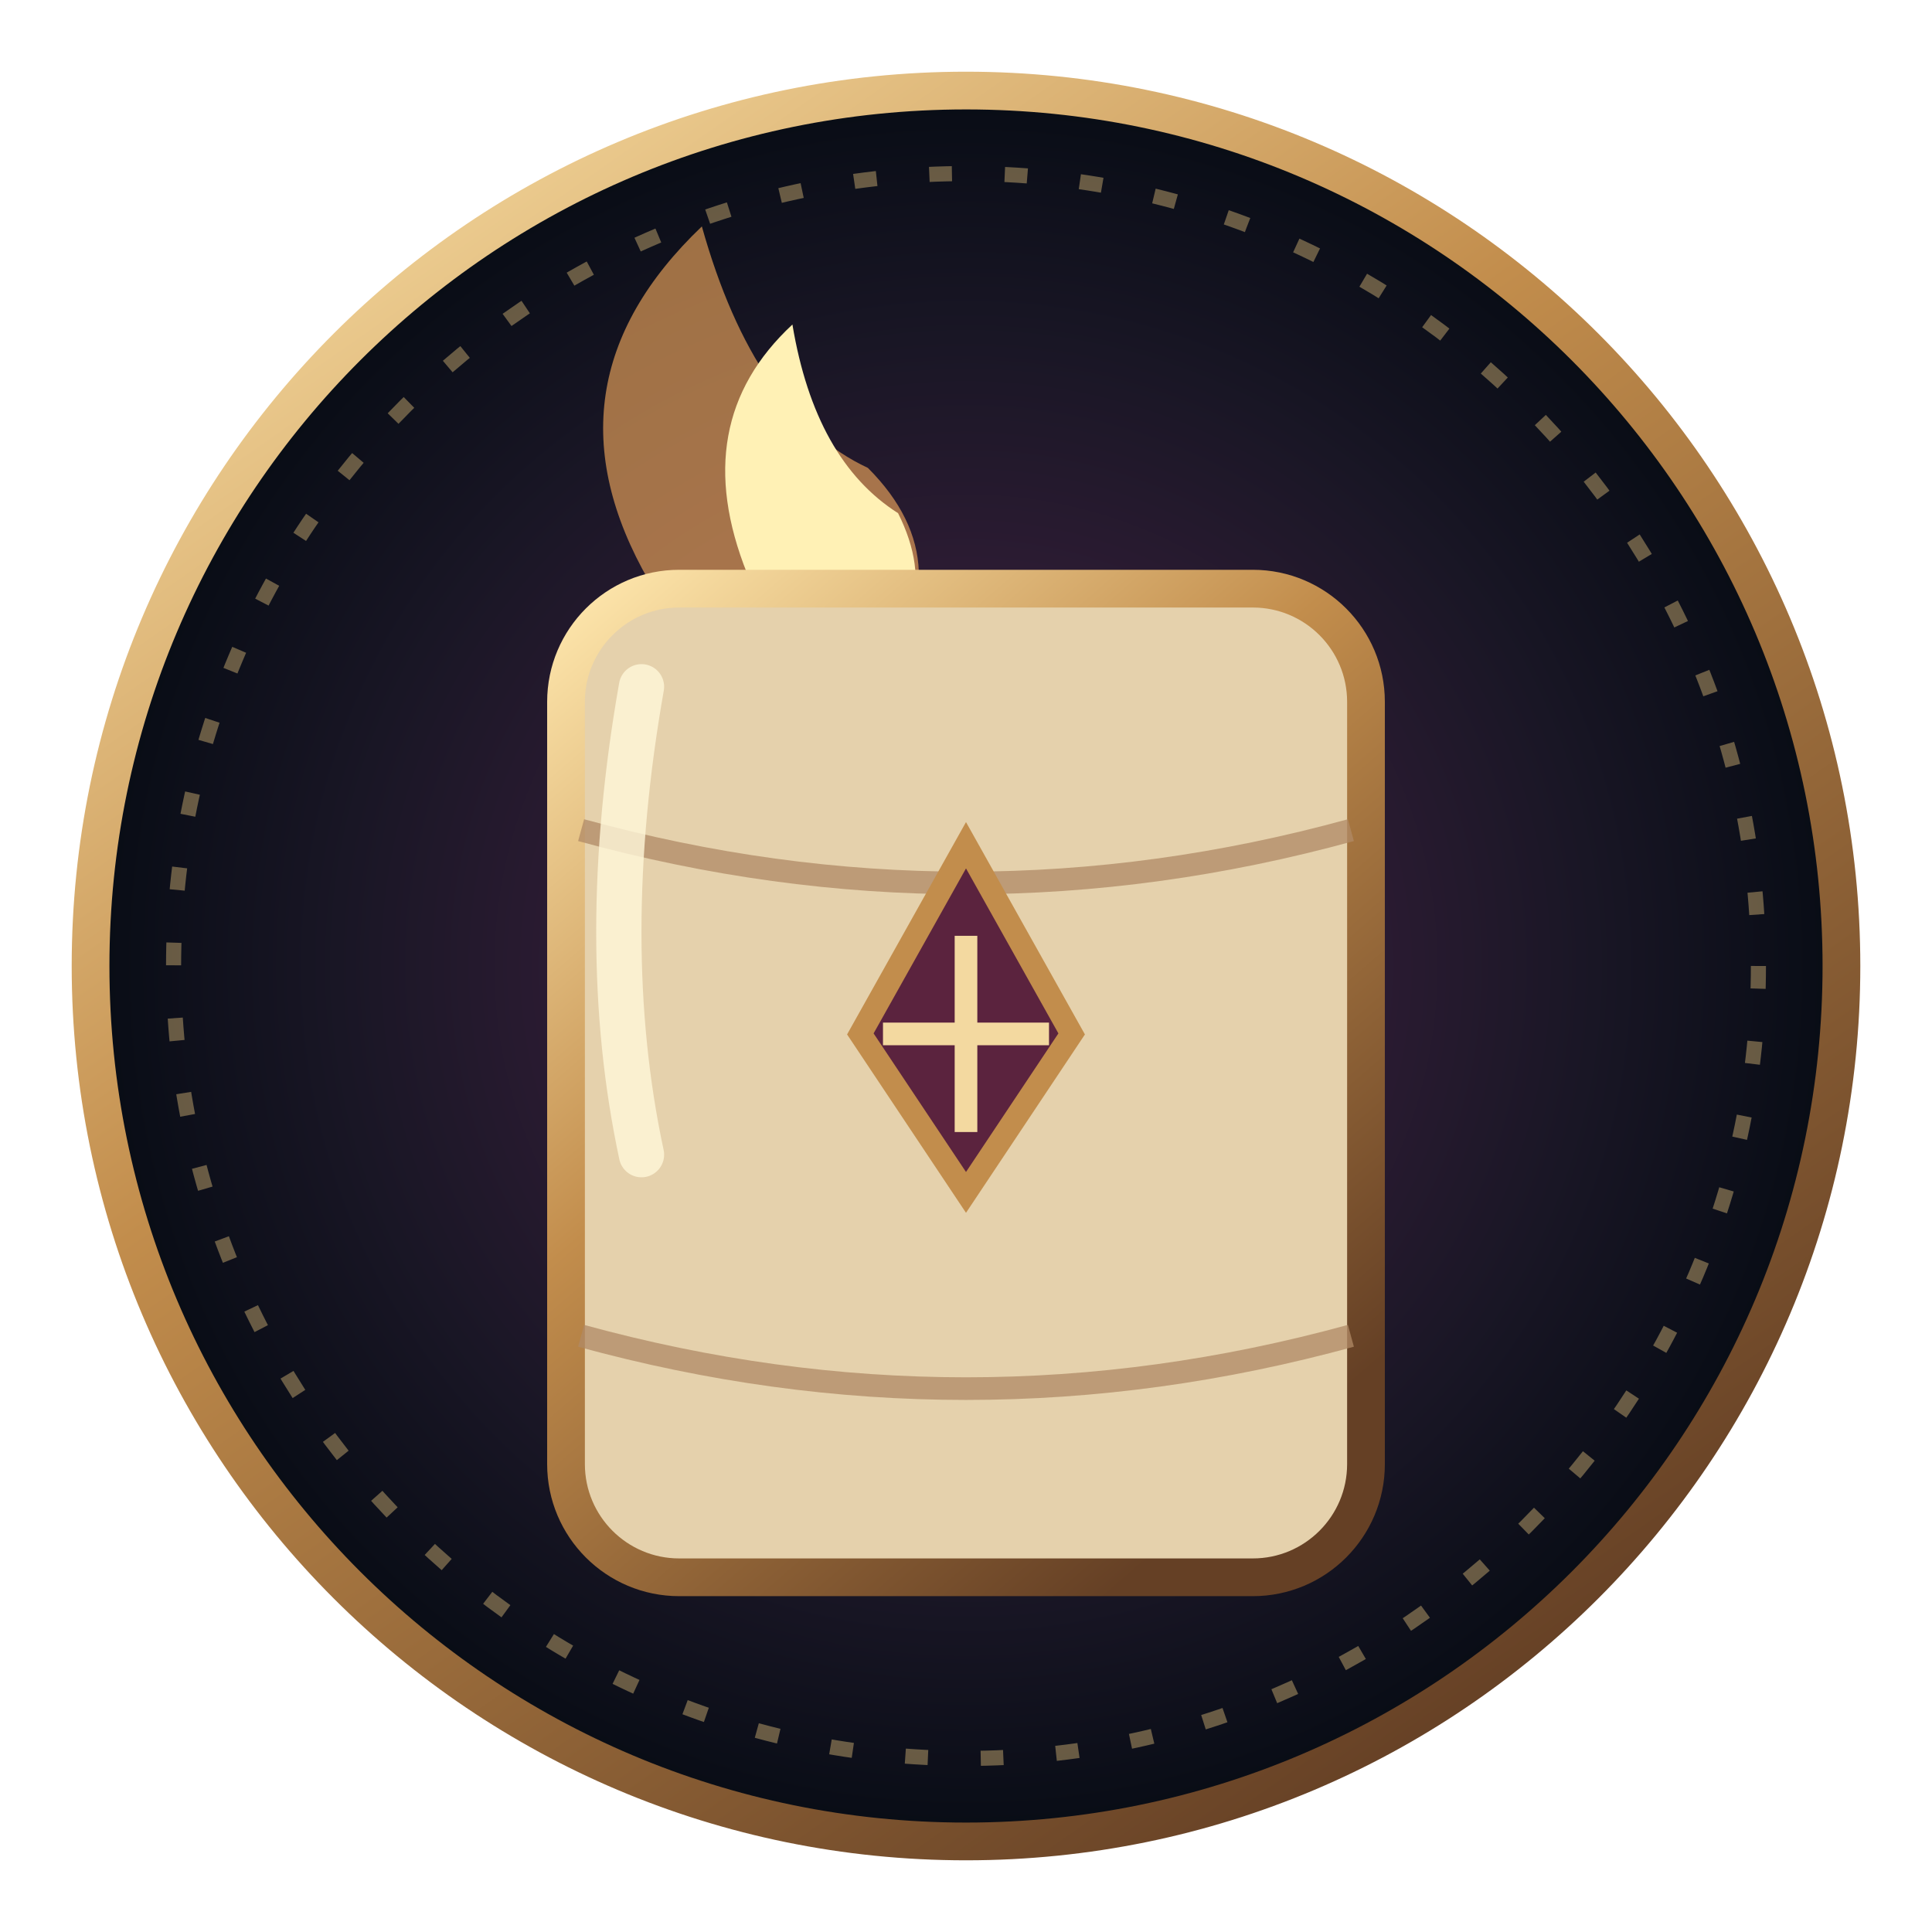
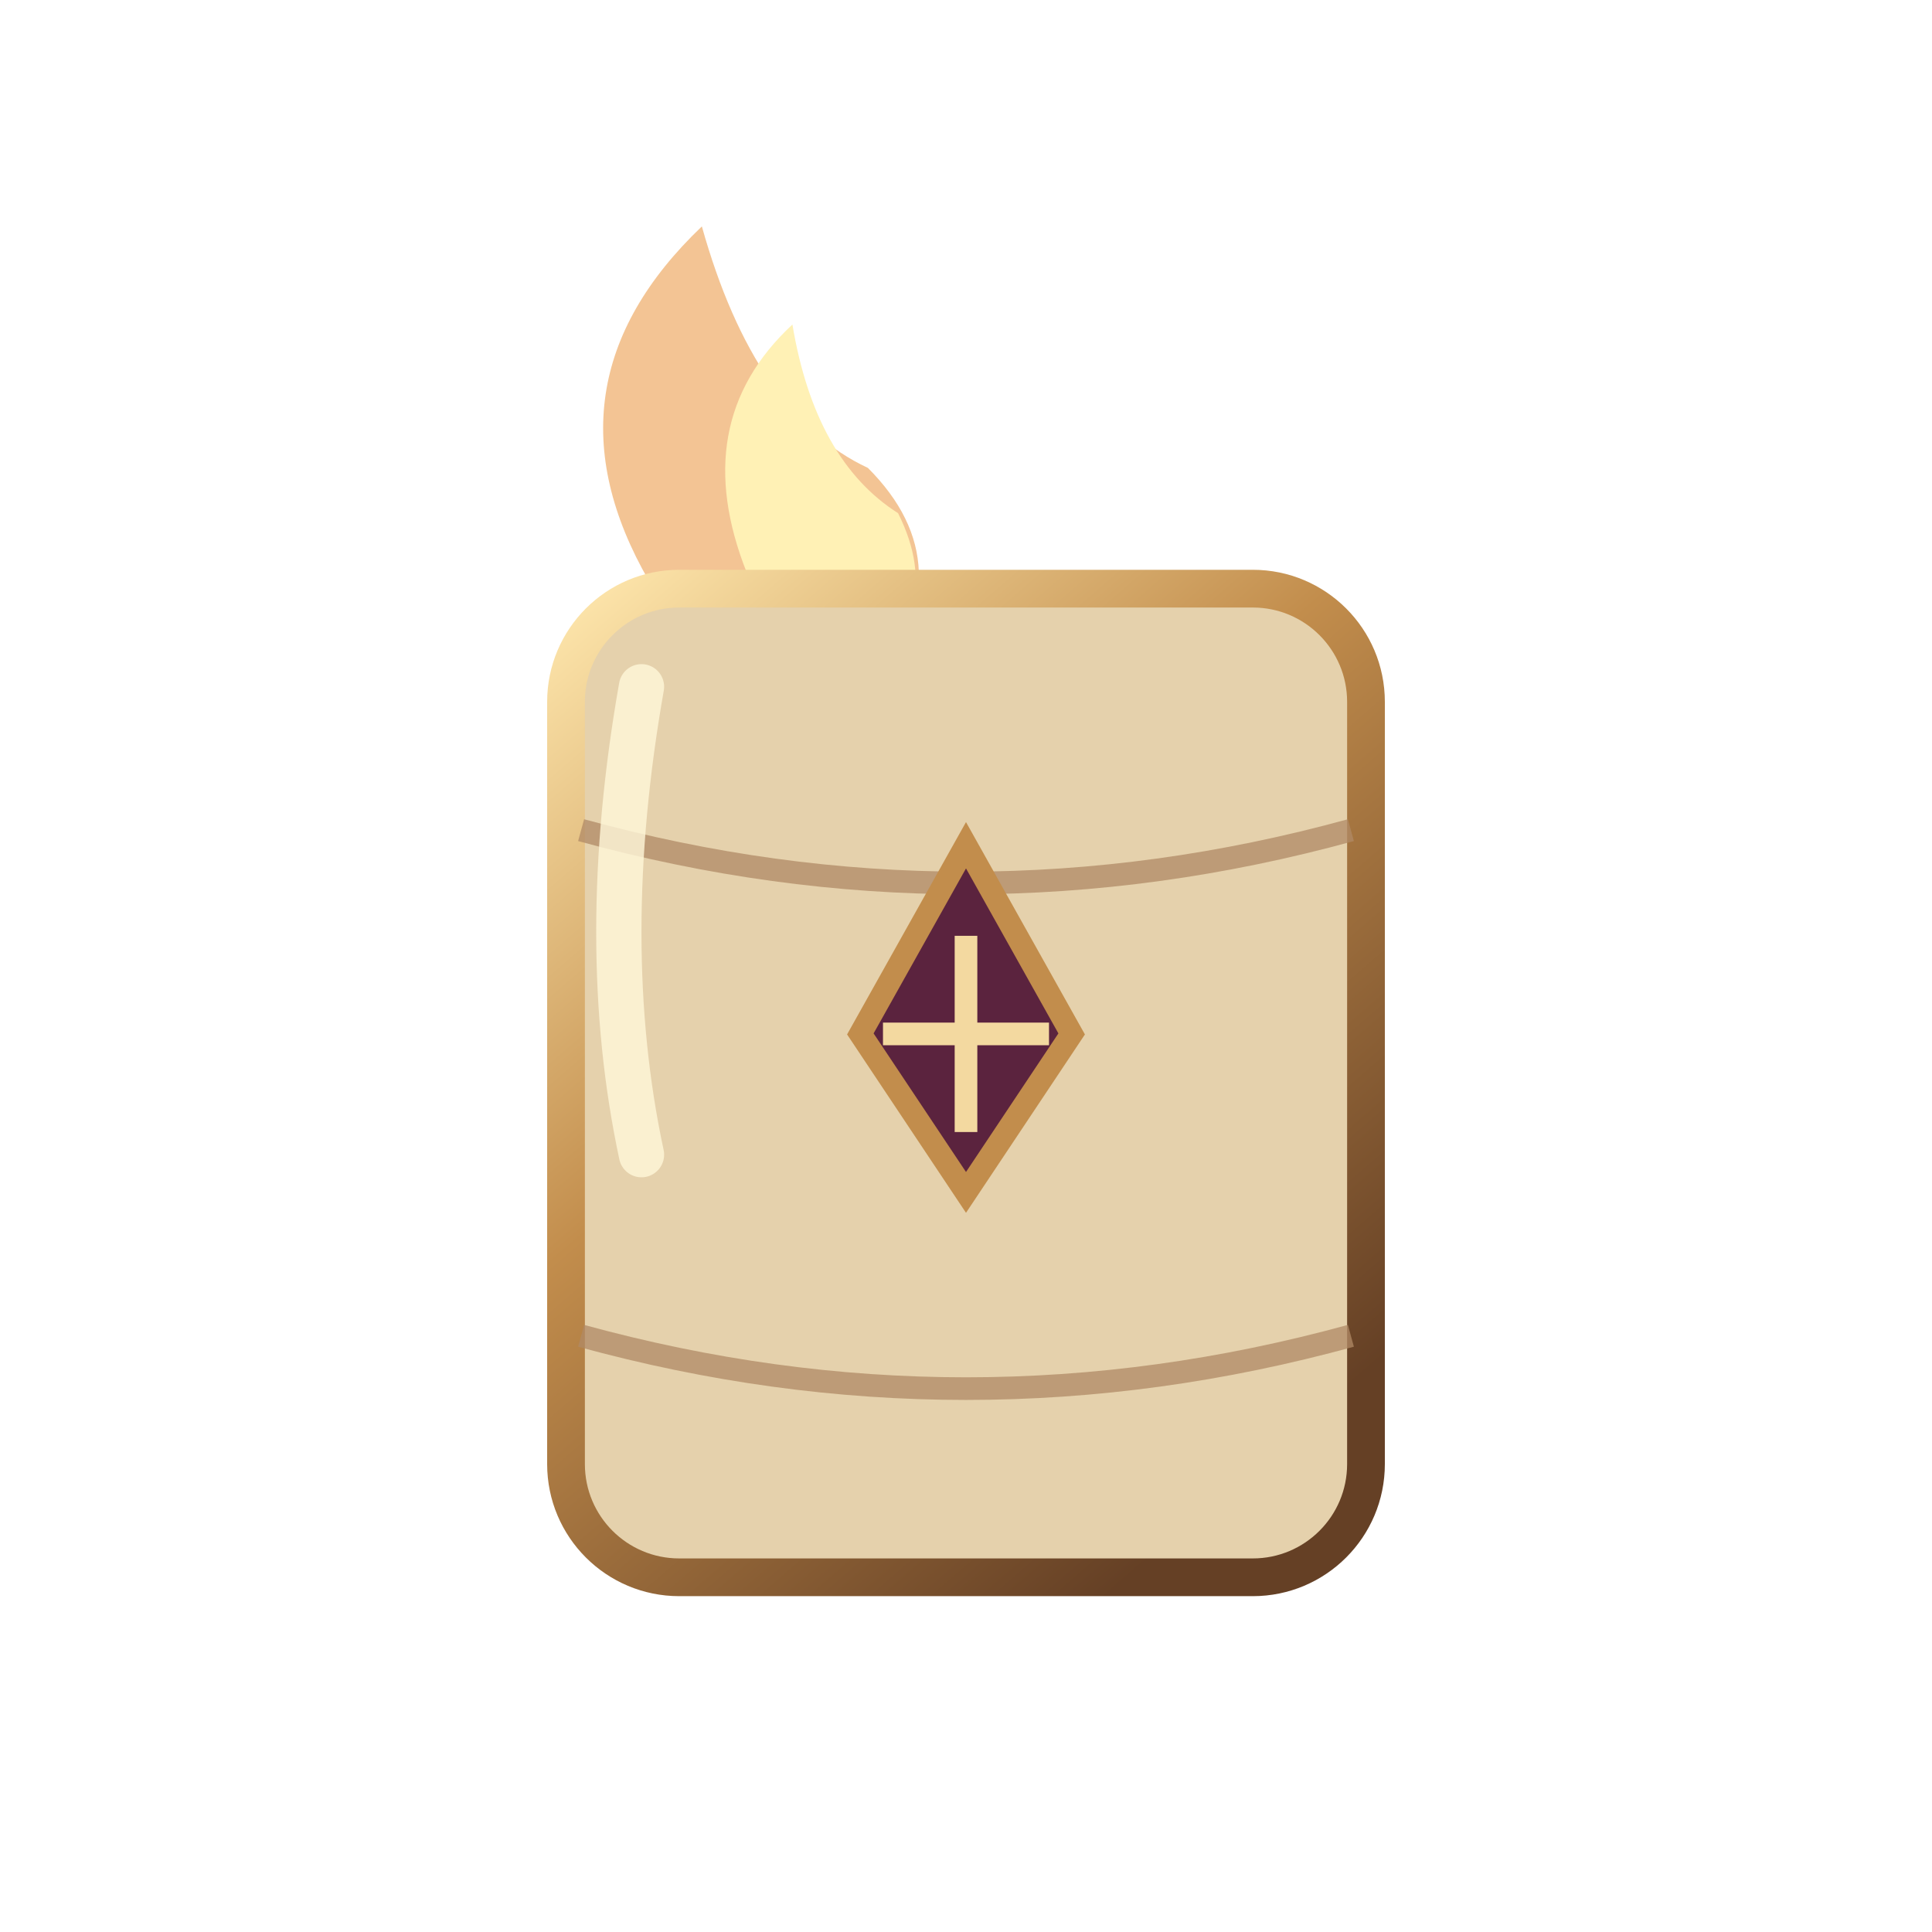
<svg xmlns="http://www.w3.org/2000/svg" width="256" height="256" viewBox="0 0 256 256">
  <defs>
    <radialGradient id="bg">
      <stop stop-color="#4B2449" />
      <stop offset=".72" stop-color="#191625" />
      <stop offset="1" stop-color="#080C15" />
    </radialGradient>
    <linearGradient id="gold" x2=".7" y2="1">
      <stop stop-color="#FFE8AE" />
      <stop offset=".45" stop-color="#C28D4C" />
      <stop offset="1" stop-color="#654025" />
    </linearGradient>
    <linearGradient id="glass" x2="1" y2="1">
      <stop stop-color="#F5E4BE" stop-opacity=".9" />
      <stop offset=".25" stop-color="#B0D7D0" stop-opacity=".55" />
      <stop offset=".6" stop-color="#173D3B" stop-opacity=".95" />
      <stop offset="1" stop-color="#0B111D" />
    </linearGradient>
  </defs>
-   <circle cx="128" cy="128" r="116" fill="url(#bg)" stroke="url(#gold)" stroke-width="5" />
-   <circle cx="128" cy="128" r="105" fill="none" stroke="#D7B879" stroke-opacity=".45" stroke-width="2" stroke-dasharray="3 7" />
  <path d="M86 77Q71 51 93 30Q100 55 115 62Q128 75 116 91Z" fill="#ECA55A" opacity=".65" />
  <path d="M99 76Q91 56 105 43Q108 61 119 68Q126 82 112 91Z" fill="#FFF1B5" />
  <rect x="75" y="78" width="106" height="131" rx="15" fill="#E5D1AC" stroke="url(#gold)" stroke-width="5" />
  <path d="M77 110Q128 124 179 110M77 177Q128 191 179 177" fill="none" stroke="#B08A65" stroke-width="3" opacity=".75" />
  <path d="M128 112 142 137 128 158 114 137Z" fill="#5B233E" stroke="#C28D4C" stroke-width="3" />
  <path d="M128 124V150M117 137H139" stroke="#F3D9A0" stroke-width="3" />
  <path d="M85 91Q79 125 85 153" fill="none" stroke="#FFF7D9" stroke-width="6" stroke-linecap="round" opacity=".8" />
  <path d="M69 211H187" stroke="url(#gold)" stroke-width="8" stroke-linecap="round" />
</svg>
